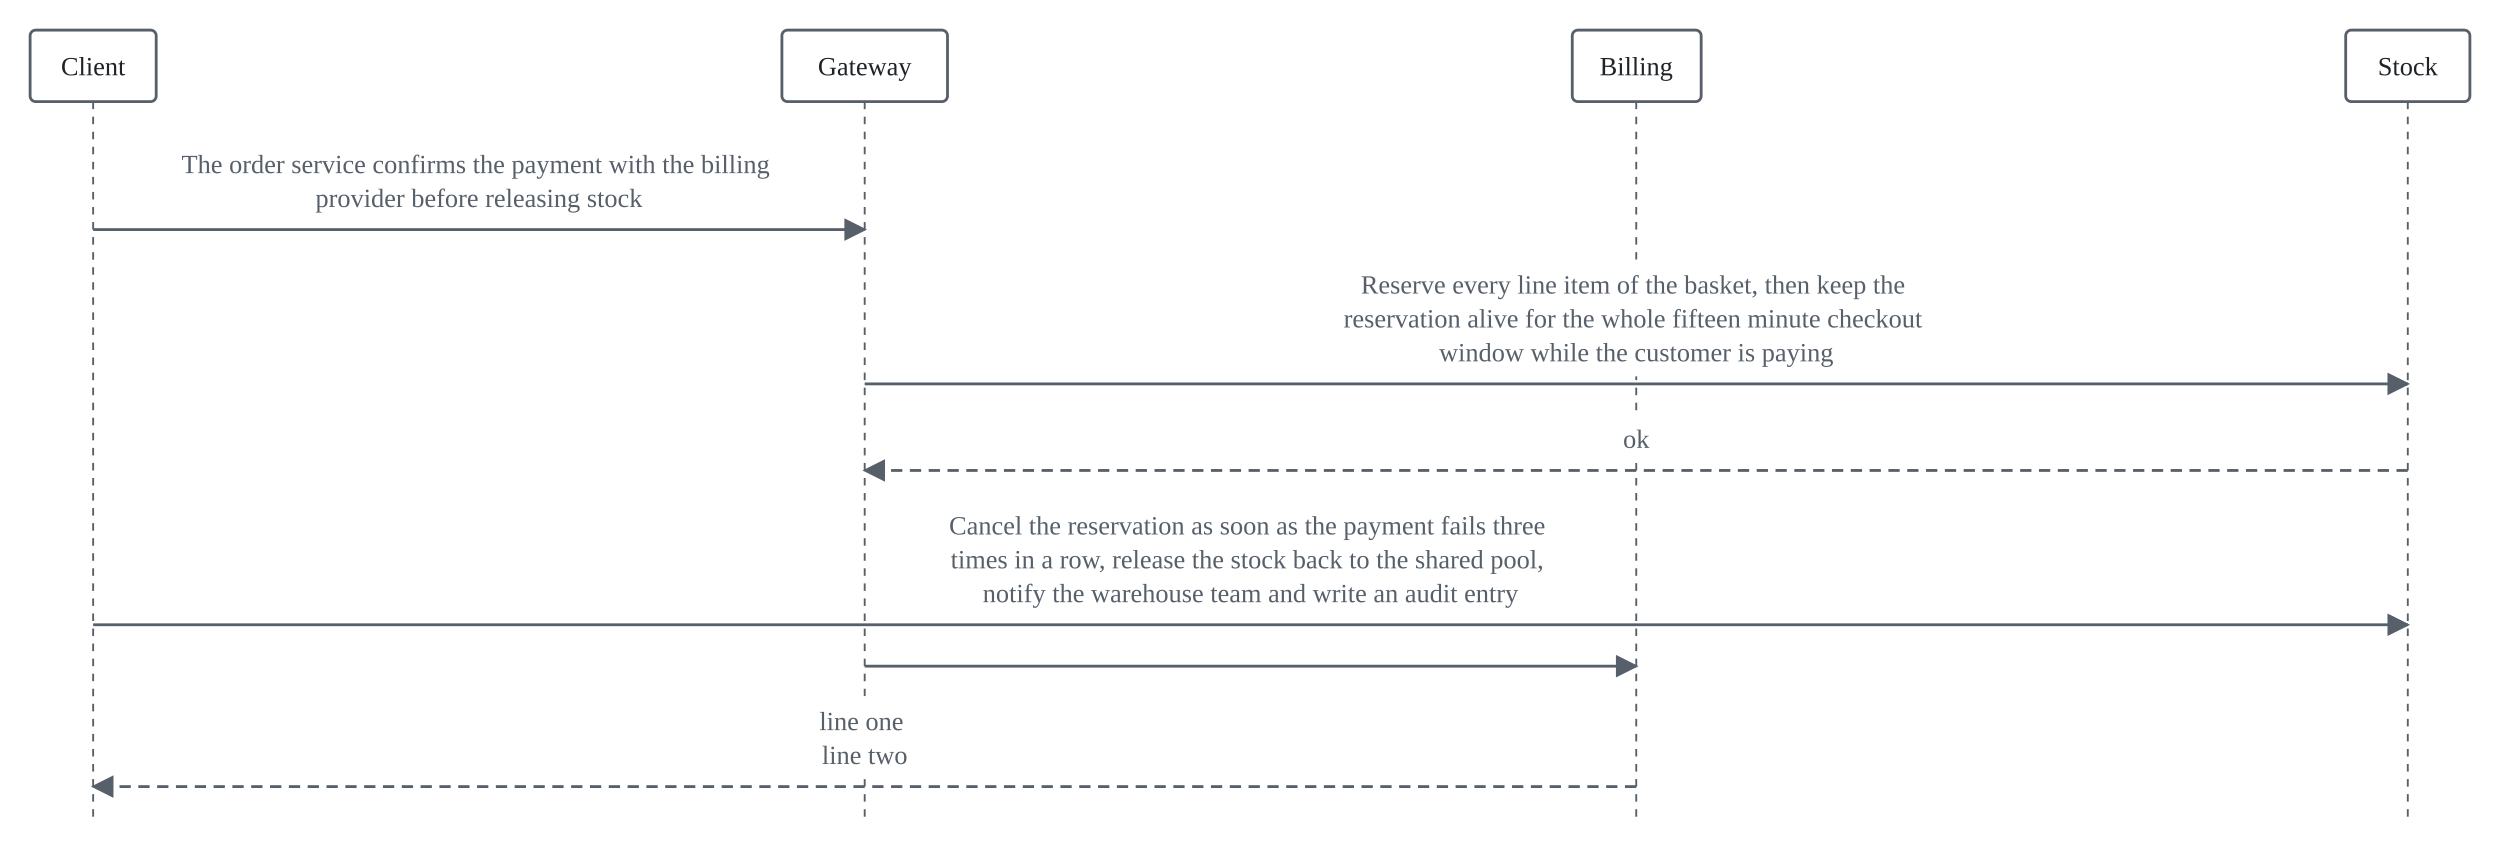
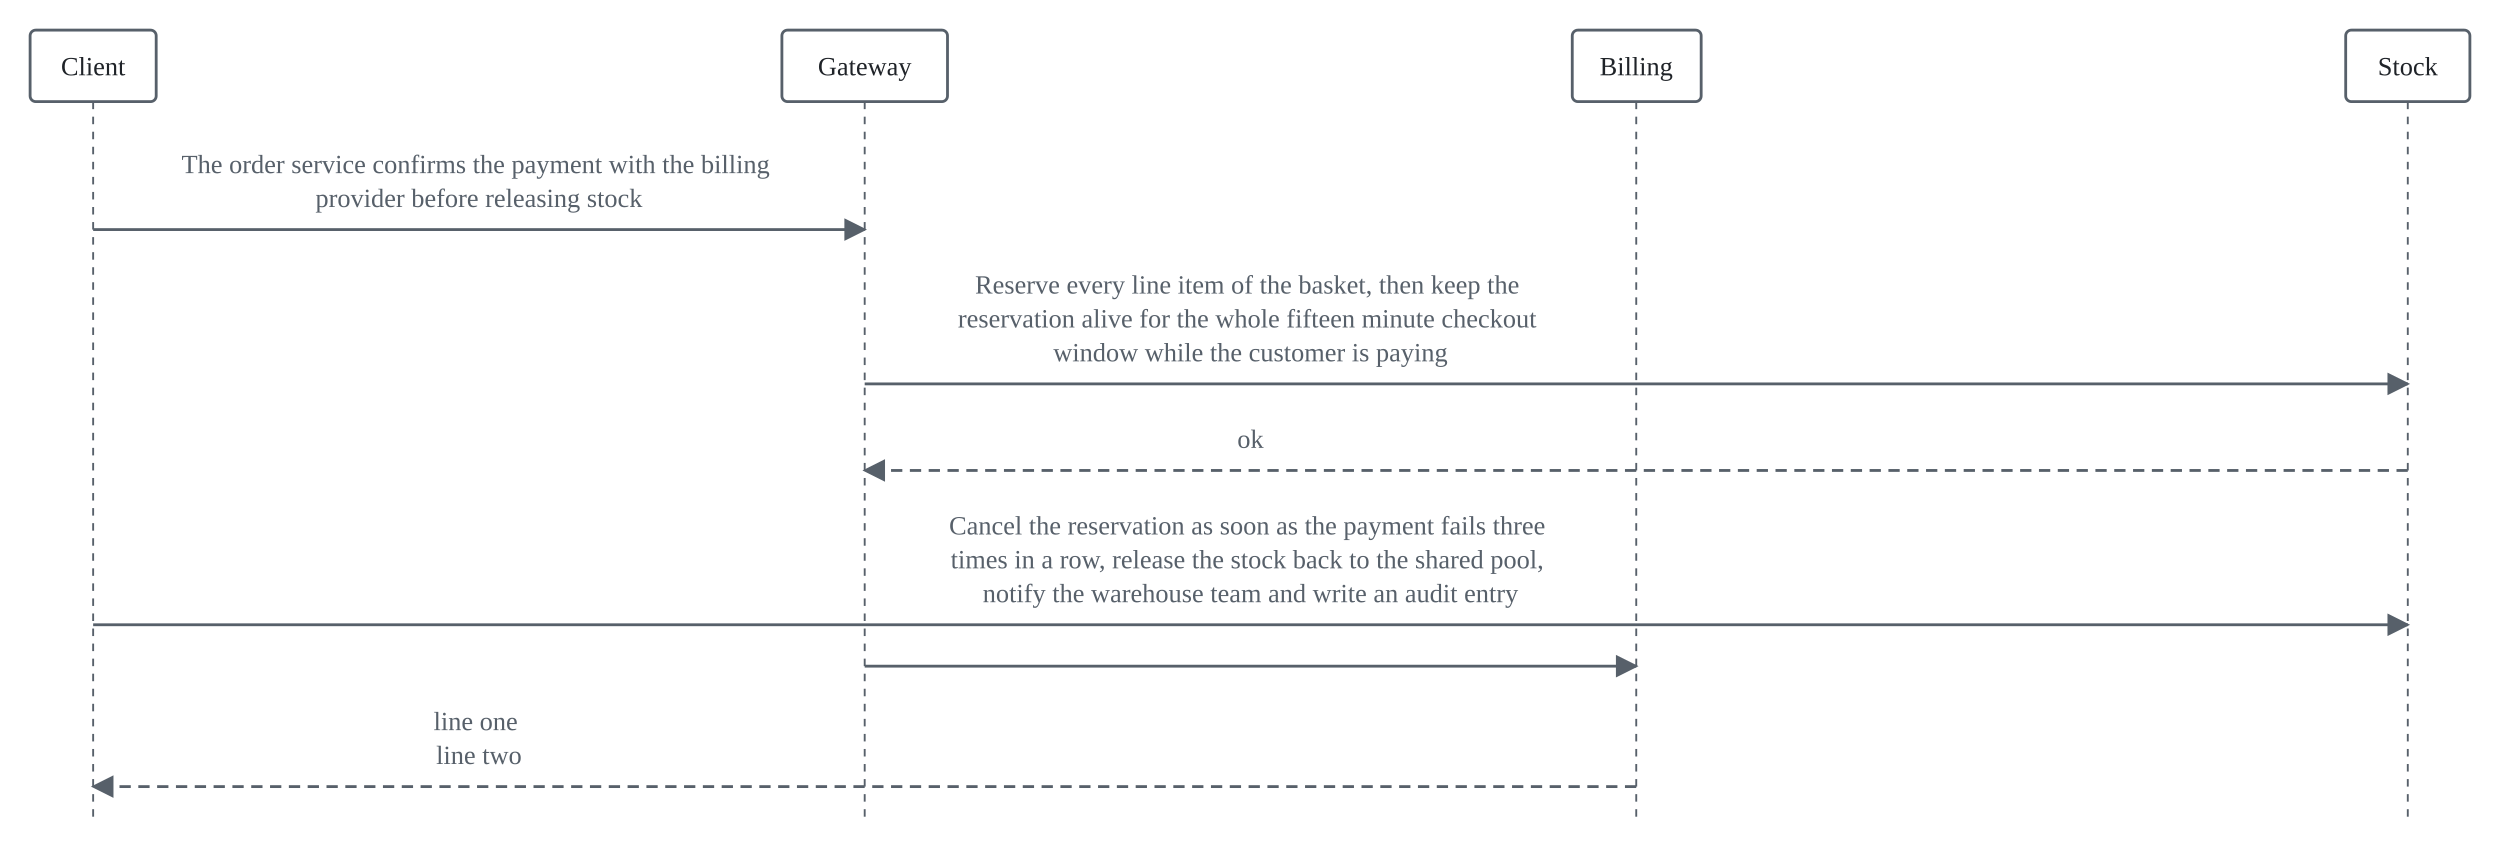
<svg xmlns="http://www.w3.org/2000/svg" viewBox="0 0 1328.5 450" role="img" aria-labelledby="vd-title vd-desc" class="vd-diagram" style="font-family:var(--vd-font,system-ui,sans-serif);font-size:14px">
  <defs>
    <marker id="vd-arrow" viewBox="0 0 10 10" refX="9" refY="5" markerWidth="8" markerHeight="8" orient="auto">
      <path d="M0 0L10 5L0 10z" style="fill:var(--vd-edge,#57606a)" />
    </marker>
  </defs>
  <g class="vd-lifelines" style="fill:none;stroke:var(--vd-edge,#57606a);stroke-width:1;stroke-dasharray:4 4">
    <path class="vd-lifeline" d="M49.5 54L49.5 434" />
    <path class="vd-lifeline" d="M459.5 54L459.5 434" />
    <path class="vd-lifeline" d="M869.5 54L869.5 434" />
    <path class="vd-lifeline" d="M1279.5 54L1279.5 434" />
  </g>
  <g class="vd-nodes">
    <g class="vd-node">
      <rect class="vd-node-shape" x="16" y="16" width="67" height="38" rx="3" style="fill:var(--vd-node-fill,#fff);stroke:var(--vd-node-stroke,#57606a);stroke-width:1.5" />
      <text class="vd-label" x="49.5" y="40" text-anchor="middle" style="fill:var(--vd-text,#1f2328);stroke:none">
        <tspan x="49.5" dy="0">Client</tspan>
      </text>
    </g>
    <g class="vd-node">
      <rect class="vd-node-shape" x="415.5" y="16" width="88" height="38" rx="3" style="fill:var(--vd-node-fill,#fff);stroke:var(--vd-node-stroke,#57606a);stroke-width:1.5" />
      <text class="vd-label" x="459.5" y="40" text-anchor="middle" style="fill:var(--vd-text,#1f2328);stroke:none">
        <tspan x="459.5" dy="0">Gateway</tspan>
      </text>
    </g>
    <g class="vd-node">
      <rect class="vd-node-shape" x="835.5" y="16" width="68.5" height="38" rx="3" style="fill:var(--vd-node-fill,#fff);stroke:var(--vd-node-stroke,#57606a);stroke-width:1.5" />
      <text class="vd-label" x="869.5" y="40" text-anchor="middle" style="fill:var(--vd-text,#1f2328);stroke:none">
        <tspan x="869.5" dy="0">Billing</tspan>
      </text>
    </g>
    <g class="vd-node">
      <rect class="vd-node-shape" x="1246.5" y="16" width="66" height="38" rx="3" style="fill:var(--vd-node-fill,#fff);stroke:var(--vd-node-stroke,#57606a);stroke-width:1.5" />
      <text class="vd-label" x="1279.5" y="40" text-anchor="middle" style="fill:var(--vd-text,#1f2328);stroke:none">
        <tspan x="1279.5" dy="0">Stock</tspan>
      </text>
    </g>
  </g>
  <g class="vd-edges" style="fill:none;stroke:var(--vd-edge,#57606a);stroke-width:1.5">
    <path class="vd-edge" d="M49.5 122L459.5 122" marker-end="url(#vd-arrow)" />
    <path class="vd-edge" d="M459.5 204L1279.5 204" marker-end="url(#vd-arrow)" />
    <path class="vd-edge" d="M1279.5 250L459.5 250" marker-end="url(#vd-arrow)" style="stroke-dasharray:6 4" />
    <path class="vd-edge" d="M49.5 332L1279.5 332" marker-end="url(#vd-arrow)" />
    <path class="vd-edge" d="M459.5 354L869.5 354" marker-end="url(#vd-arrow)" />
    <path class="vd-edge" d="M869.5 418L49.5 418" marker-end="url(#vd-arrow)" style="stroke-dasharray:6 4" />
  </g>
  <g class="vd-edge-labels">
    <rect class="vd-edge-label-bg" x="67.5" y="74" width="374" height="44" style="fill:var(--vd-bg,#fff);stroke:none" />
    <text class="vd-edge-label" x="254.5" y="92" text-anchor="middle" style="fill:var(--vd-muted,#57606a);stroke:none">
      <tspan x="254.5" dy="0">The order service confirms the payment with the billing</tspan>
      <tspan x="254.5" dy="18">provider before releasing stock</tspan>
    </text>
-     <rect class="vd-edge-label-bg" x="685" y="138" width="369" height="62" style="fill:var(--vd-bg,#fff);stroke:none" />
-     <text class="vd-edge-label" x="869.5" y="156" text-anchor="middle" style="fill:var(--vd-muted,#57606a);stroke:none">
-       <tspan x="869.5" dy="0">Reserve every line item of the basket, then keep the</tspan>
-       <tspan x="869.5" dy="18">reservation alive for the whole fifteen minute checkout</tspan>
-       <tspan x="869.5" dy="18">window while the customer is paying</tspan>
+     <rect class="vd-edge-label-bg" x="480" y="138" width="369" height="62" style="fill:var(--vd-bg,#fff);stroke:none" />
+     <text class="vd-edge-label" x="664.5" y="156" text-anchor="middle" style="fill:var(--vd-muted,#57606a);stroke:none">
+       <tspan x="664.5" dy="0">Reserve every line item of the basket, then keep the</tspan>
+       <tspan x="664.5" dy="18">reservation alive for the whole fifteen minute checkout</tspan>
+       <tspan x="664.5" dy="18">window while the customer is paying</tspan>
    </text>
-     <rect class="vd-edge-label-bg" x="857.5" y="220" width="24" height="26" style="fill:var(--vd-bg,#fff);stroke:none" />
-     <text class="vd-edge-label" x="869.5" y="238" text-anchor="middle" style="fill:var(--vd-muted,#57606a);stroke:none">
-       <tspan x="869.5" dy="0">ok</tspan>
+     <rect class="vd-edge-label-bg" x="652.5" y="220" width="24" height="26" style="fill:var(--vd-bg,#fff);stroke:none" />
+     <text class="vd-edge-label" x="664.5" y="238" text-anchor="middle" style="fill:var(--vd-muted,#57606a);stroke:none">
+       <tspan x="664.5" dy="0">ok</tspan>
    </text>
    <rect class="vd-edge-label-bg" x="467.5" y="266" width="394" height="62" style="fill:var(--vd-bg,#fff);stroke:none" />
    <text class="vd-edge-label" x="664.5" y="284" text-anchor="middle" style="fill:var(--vd-muted,#57606a);stroke:none">
      <tspan x="664.5" dy="0">Cancel the reservation as soon as the payment fails three</tspan>
      <tspan x="664.5" dy="18">times in a row, release the stock back to the shared pool,</tspan>
      <tspan x="664.5" dy="18">notify the warehouse team and write an audit entry</tspan>
    </text>
-     <rect class="vd-edge-label-bg" x="429" y="370" width="61" height="44" style="fill:var(--vd-bg,#fff);stroke:none" />
-     <text class="vd-edge-label" x="459.5" y="388" text-anchor="middle" style="fill:var(--vd-muted,#57606a);stroke:none">
-       <tspan x="459.5" dy="0">line one</tspan>
-       <tspan x="459.5" dy="18">line two</tspan>
+     <rect class="vd-edge-label-bg" x="224" y="370" width="61" height="44" style="fill:var(--vd-bg,#fff);stroke:none" />
+     <text class="vd-edge-label" x="254.5" y="388" text-anchor="middle" style="fill:var(--vd-muted,#57606a);stroke:none">
+       <tspan x="254.5" dy="0">line one</tspan>
+       <tspan x="254.5" dy="18">line two</tspan>
    </text>
  </g>
</svg>
